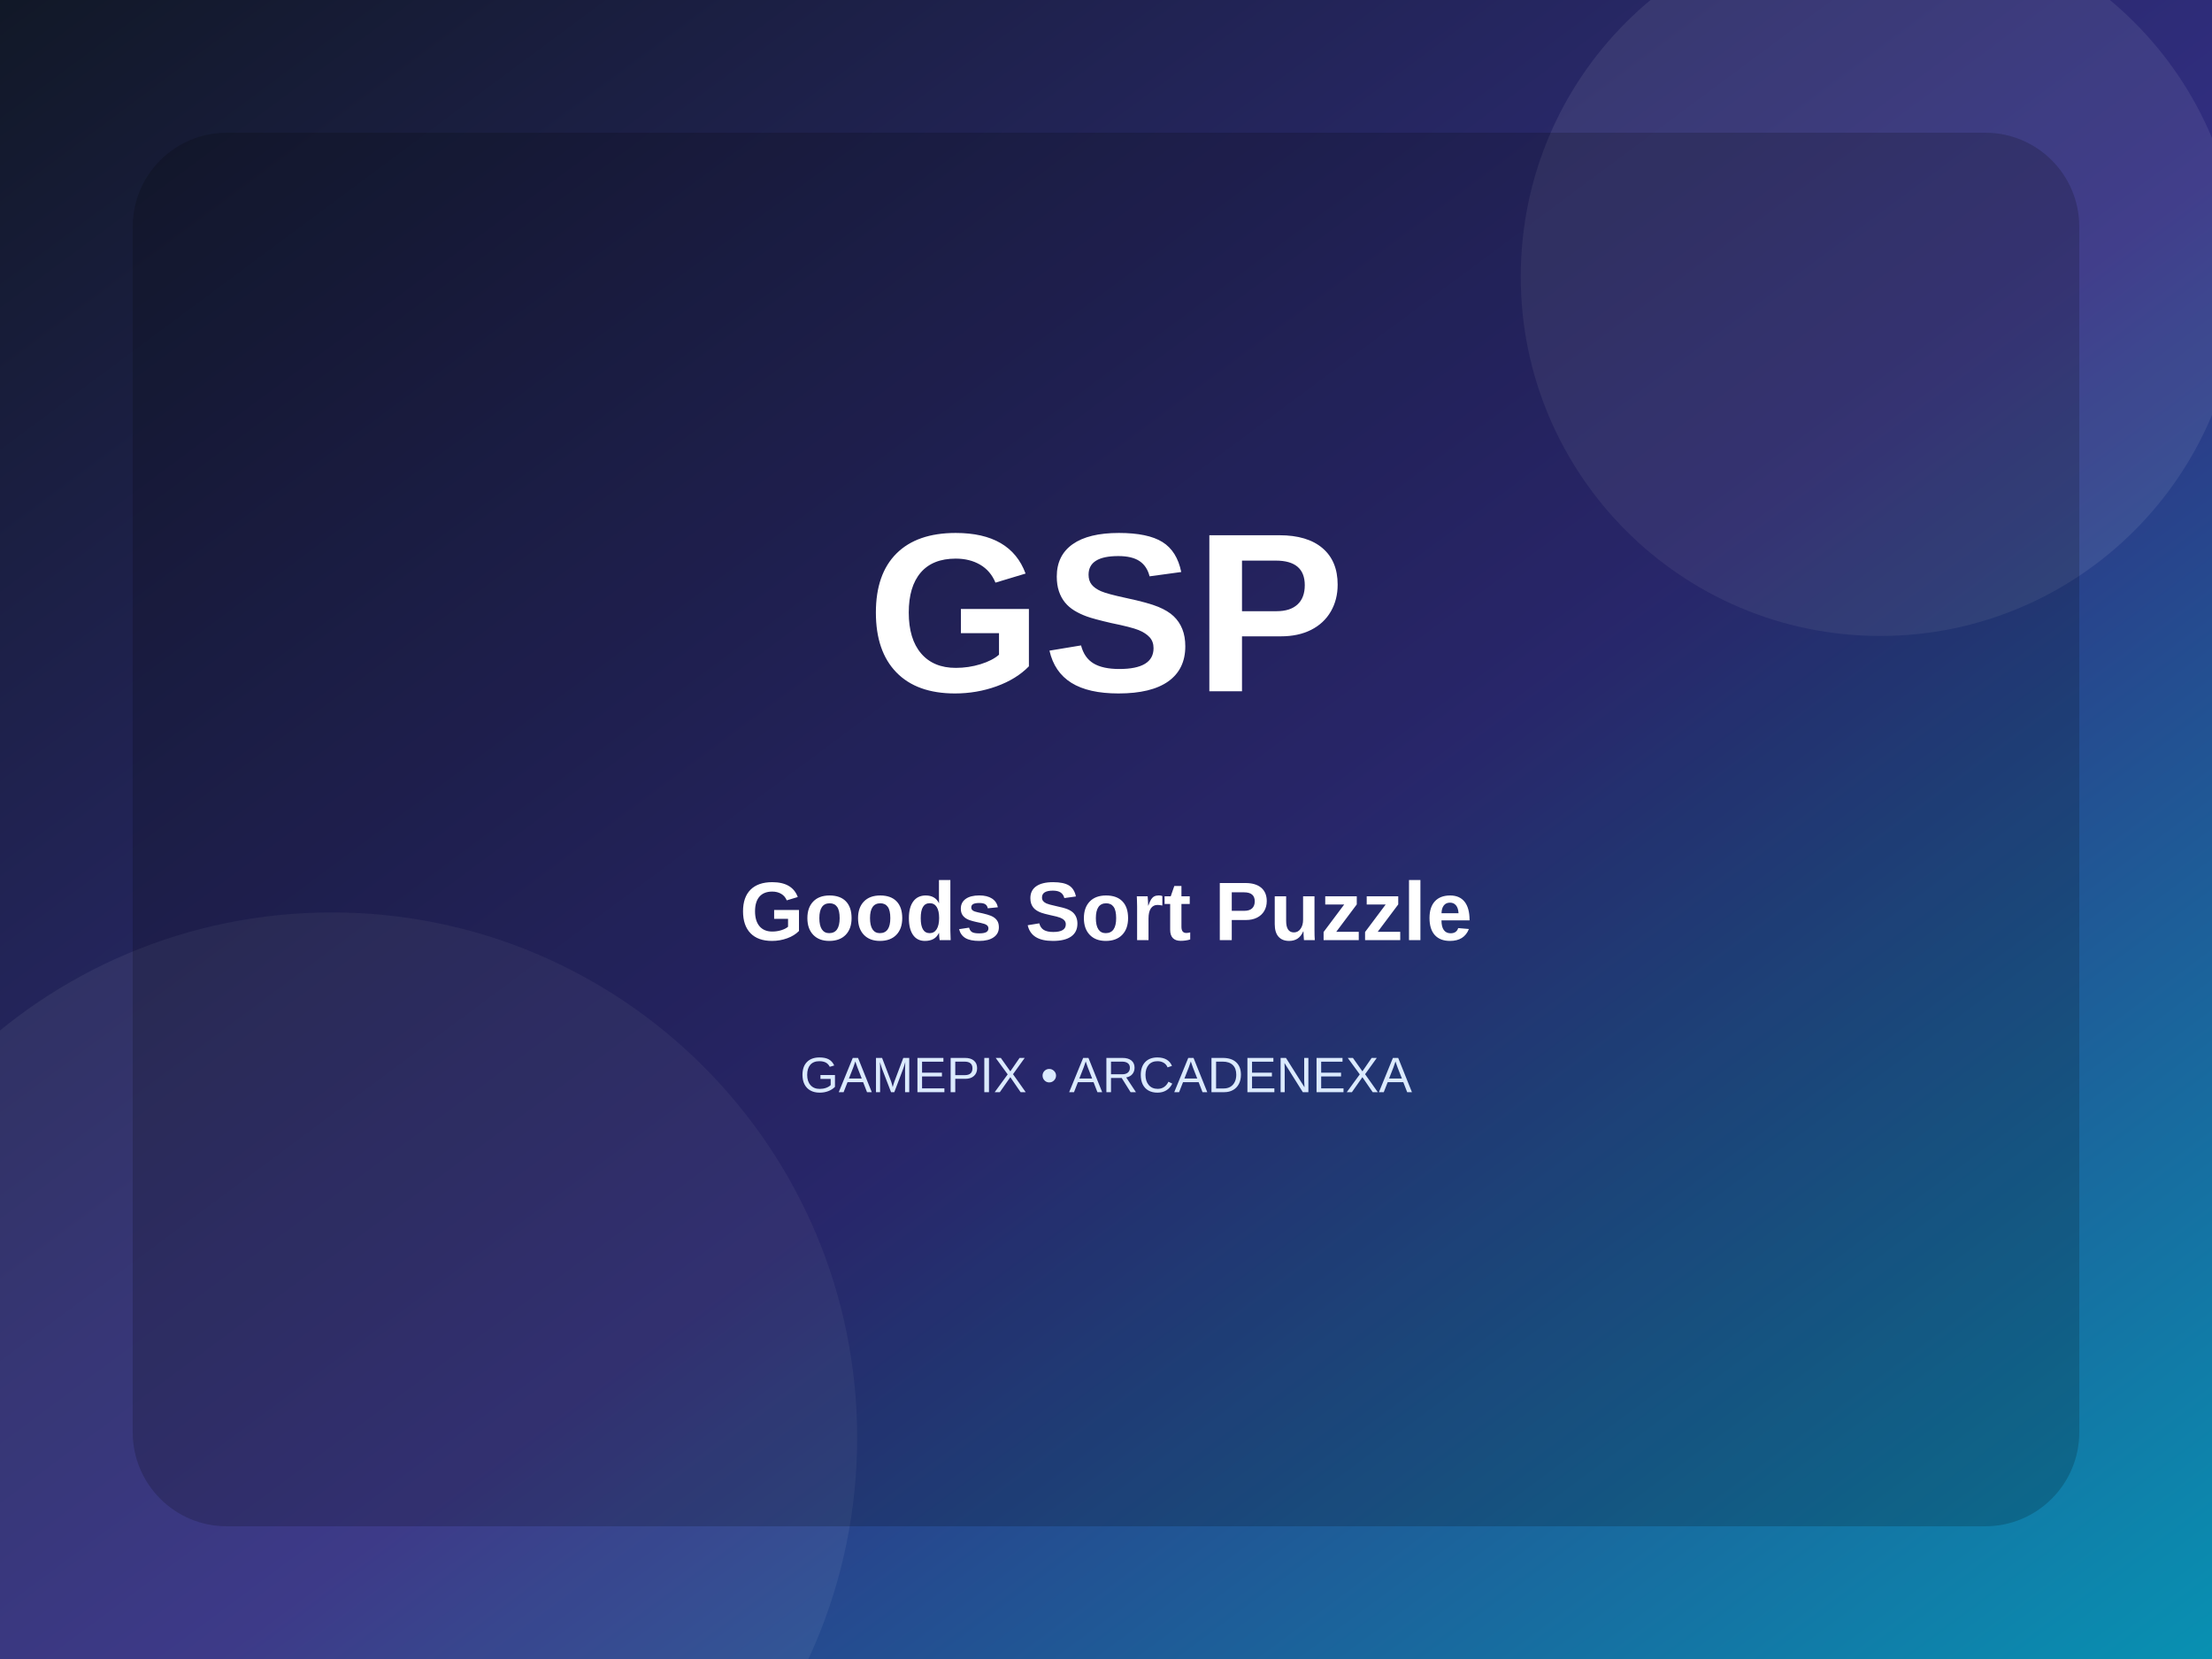
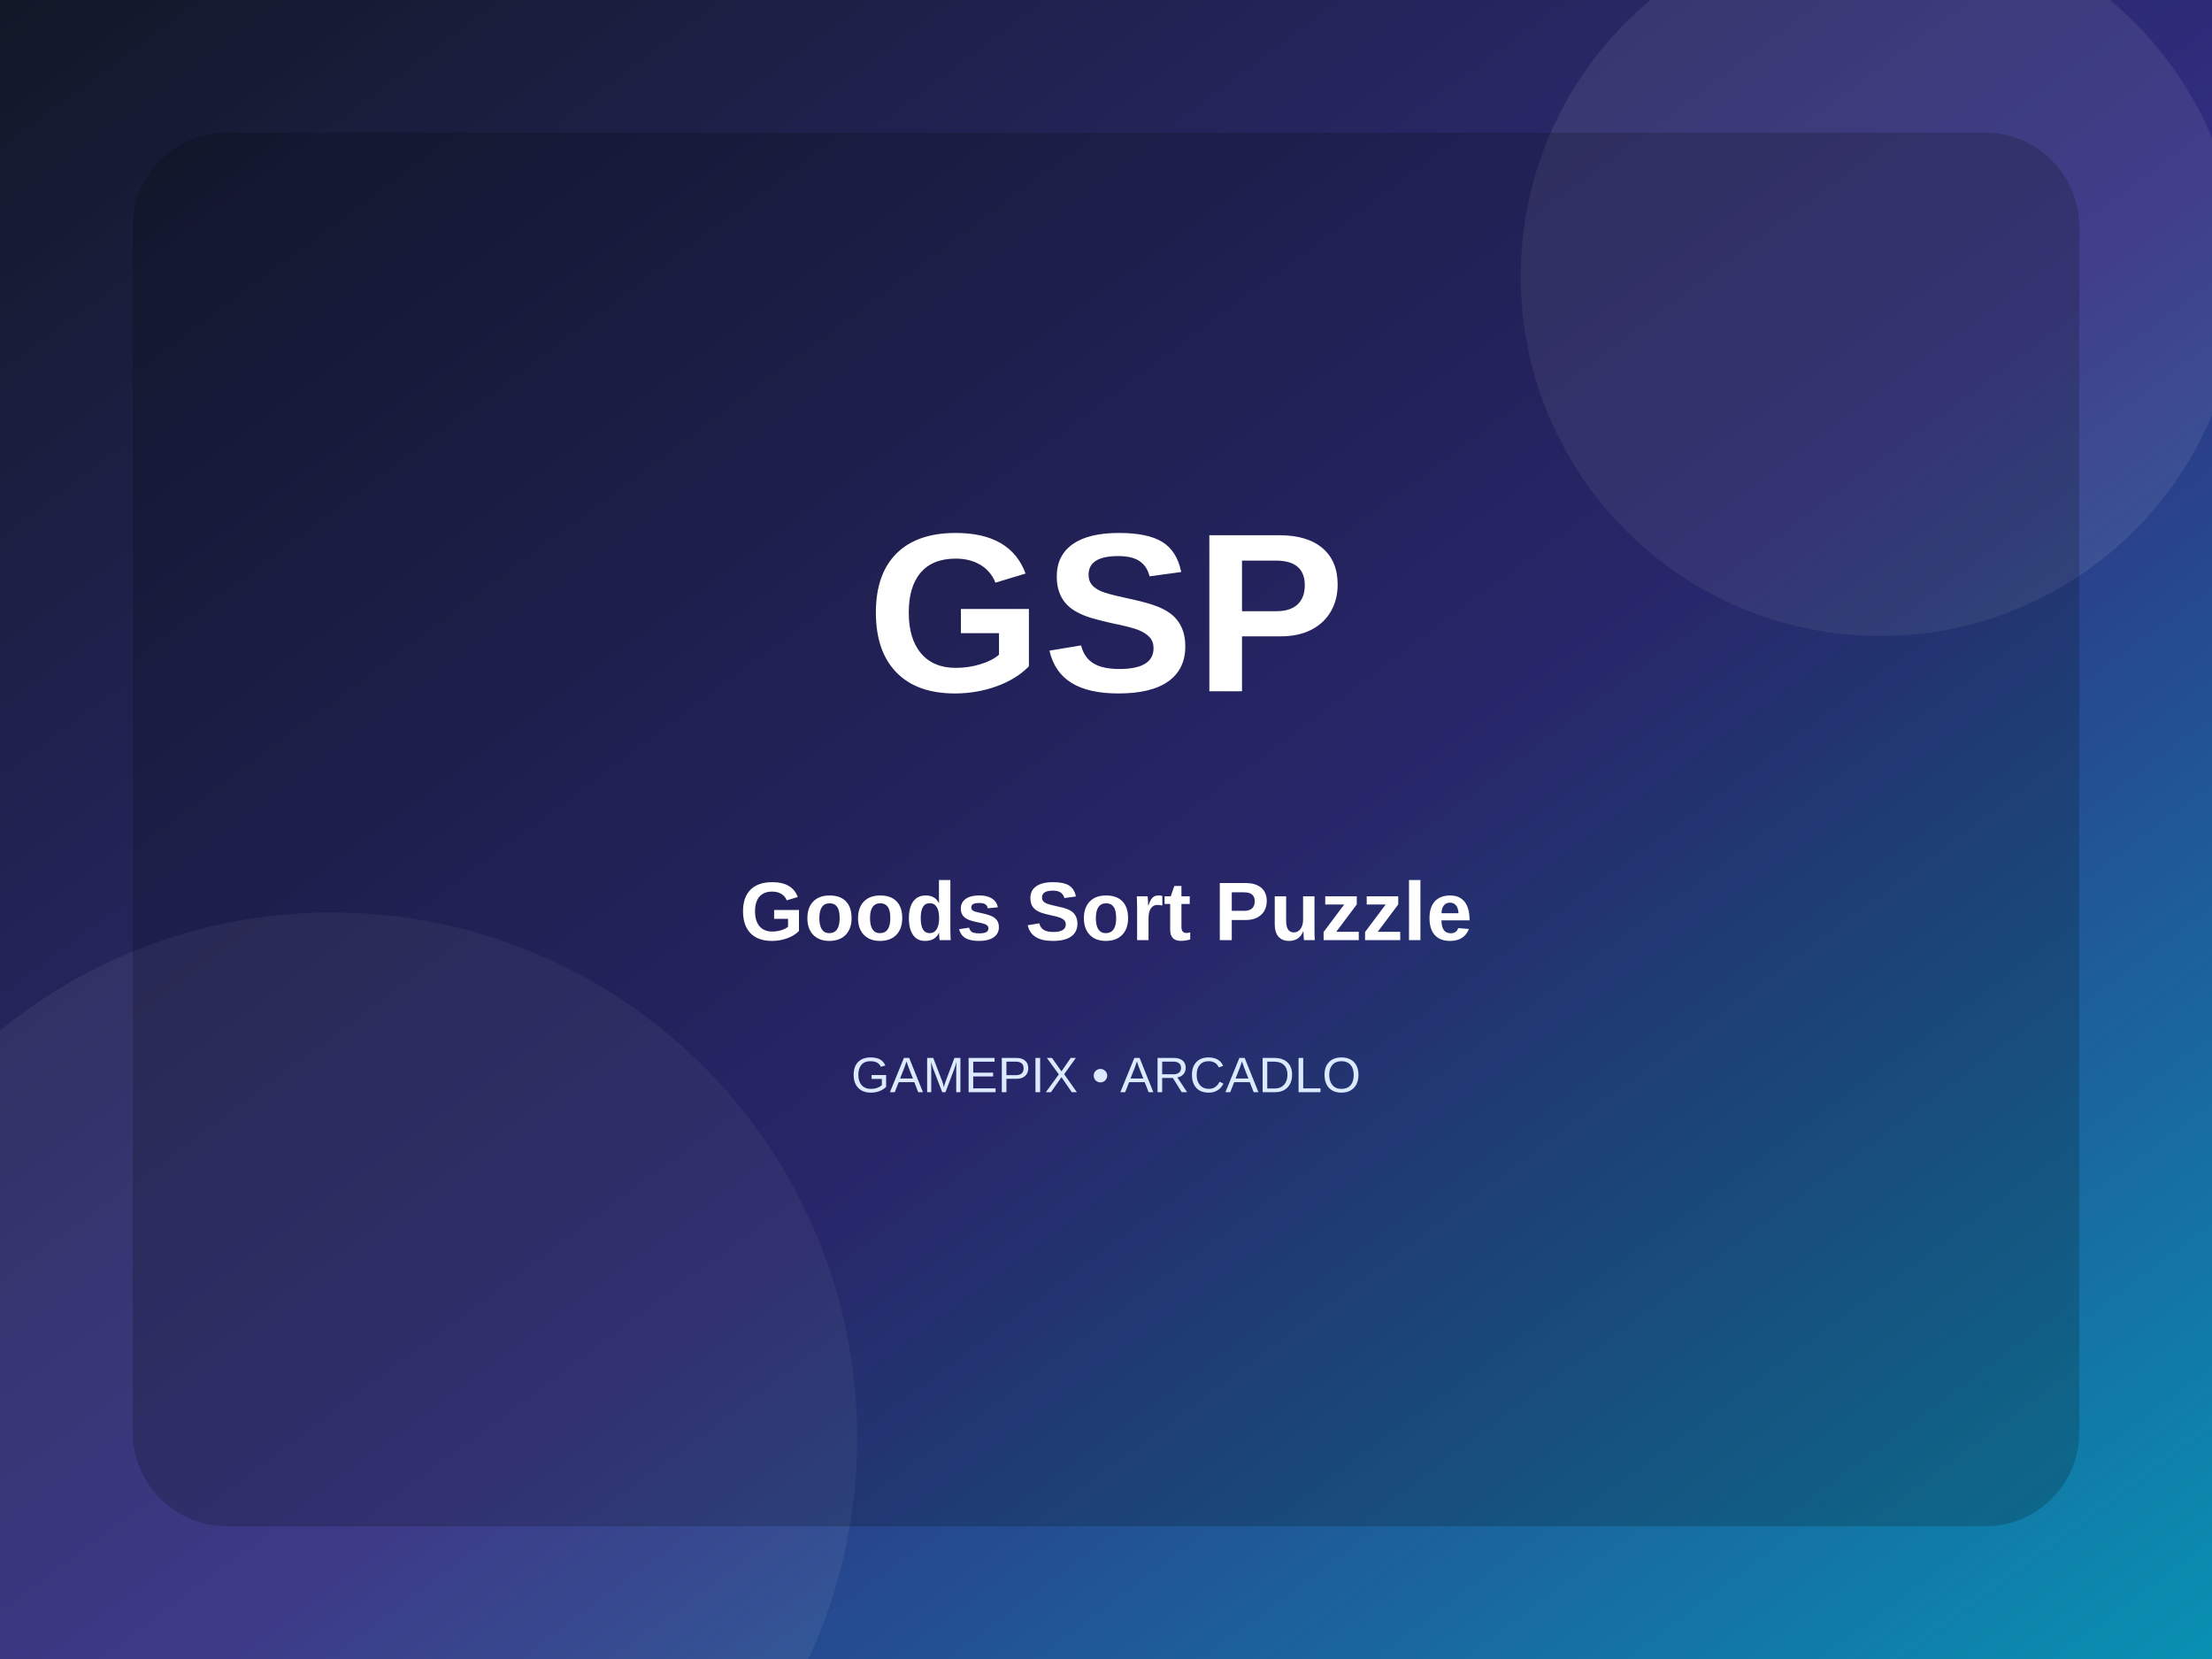
<svg xmlns="http://www.w3.org/2000/svg" viewBox="0 0 800 600">
  <defs>
    <linearGradient id="g" x1="0" y1="0" x2="1" y2="1">
      <stop offset="0%" stop-color="#111827" />
      <stop offset="55%" stop-color="#312e81" />
      <stop offset="100%" stop-color="#0891b2" />
    </linearGradient>
  </defs>
  <rect width="800" height="600" fill="url(#g)" />
  <circle cx="680" cy="100" r="130" fill="#fff" opacity=".08" />
  <circle cx="120" cy="520" r="190" fill="#fff" opacity=".06" />
  <rect x="48" y="48" width="704" height="504" rx="34" fill="#000" opacity=".18" />
  <text x="400" y="250" fill="white" font-family="Arial,sans-serif" font-size="82" font-weight="800" text-anchor="middle">GSP</text>
  <text x="400" y="340" fill="white" font-family="Arial,sans-serif" font-size="30" font-weight="700" text-anchor="middle">Goods Sort Puzzle</text>
-   <text x="400" y="395" fill="#dbeafe" font-family="Arial,sans-serif" font-size="18" text-anchor="middle">GAMEPIX • ARCADENEXA</text>
+   <text x="400" y="395" fill="#dbeafe" font-family="Arial,sans-serif" font-size="18" text-anchor="middle">GAMEPIX • ARCADLO</text>
</svg>
